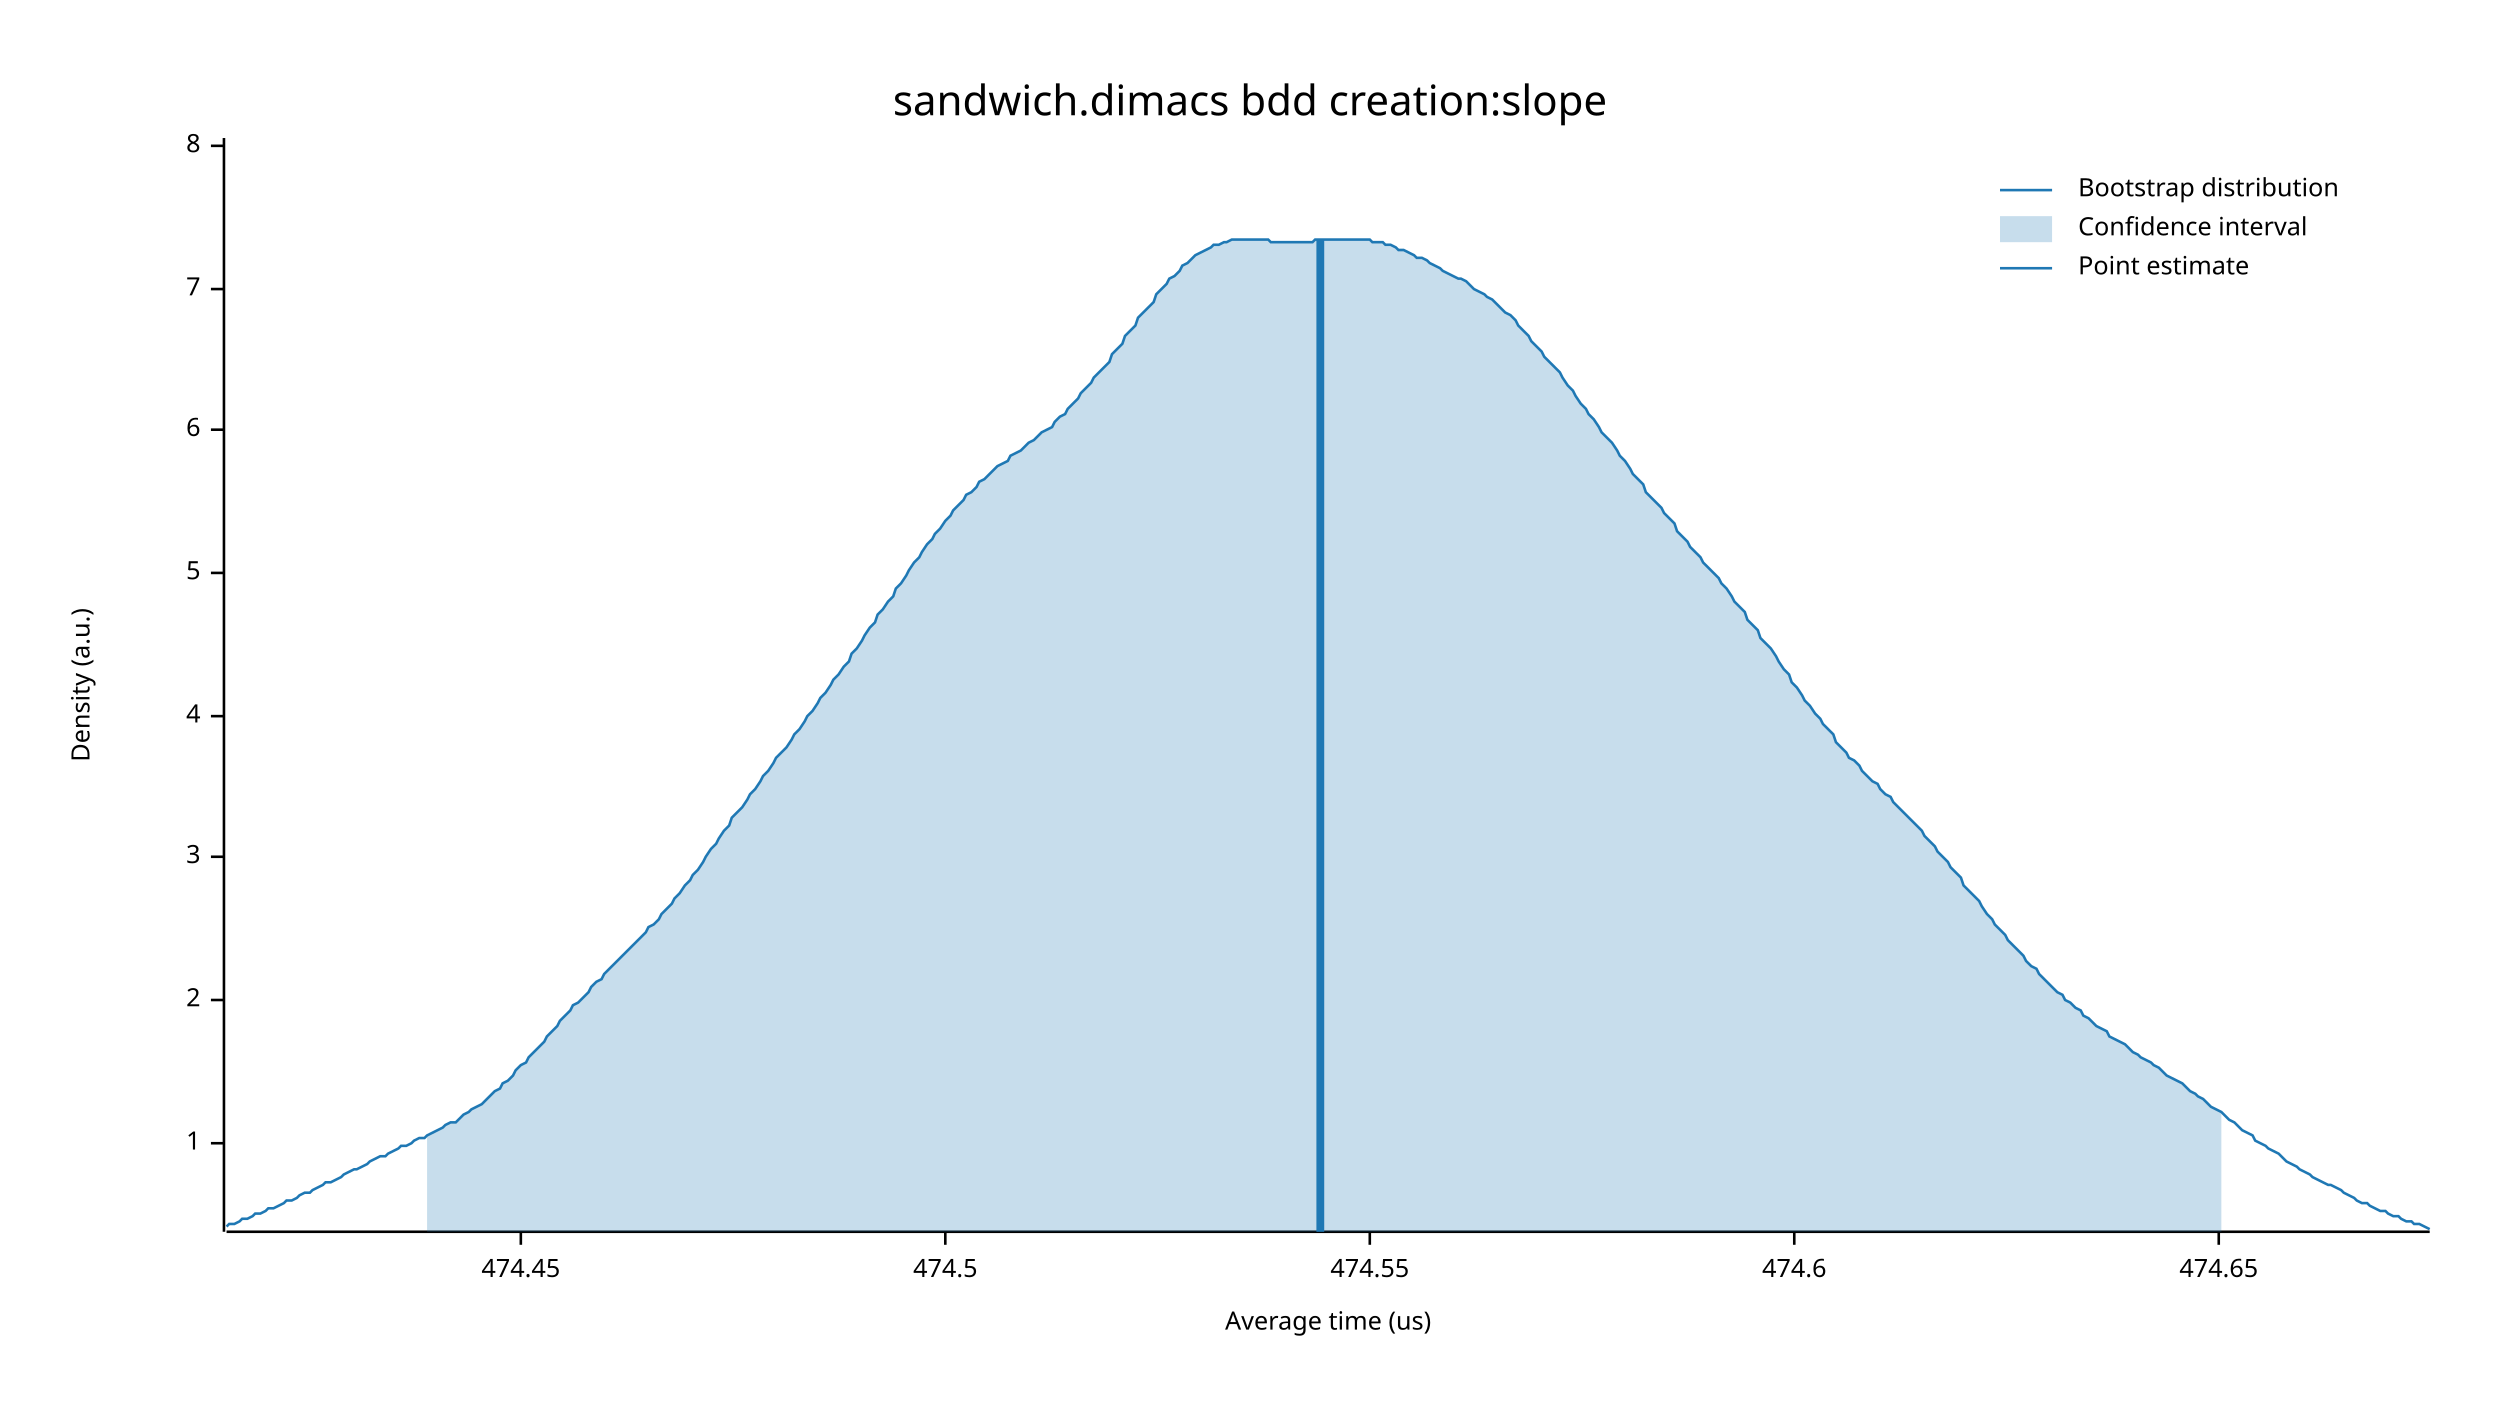
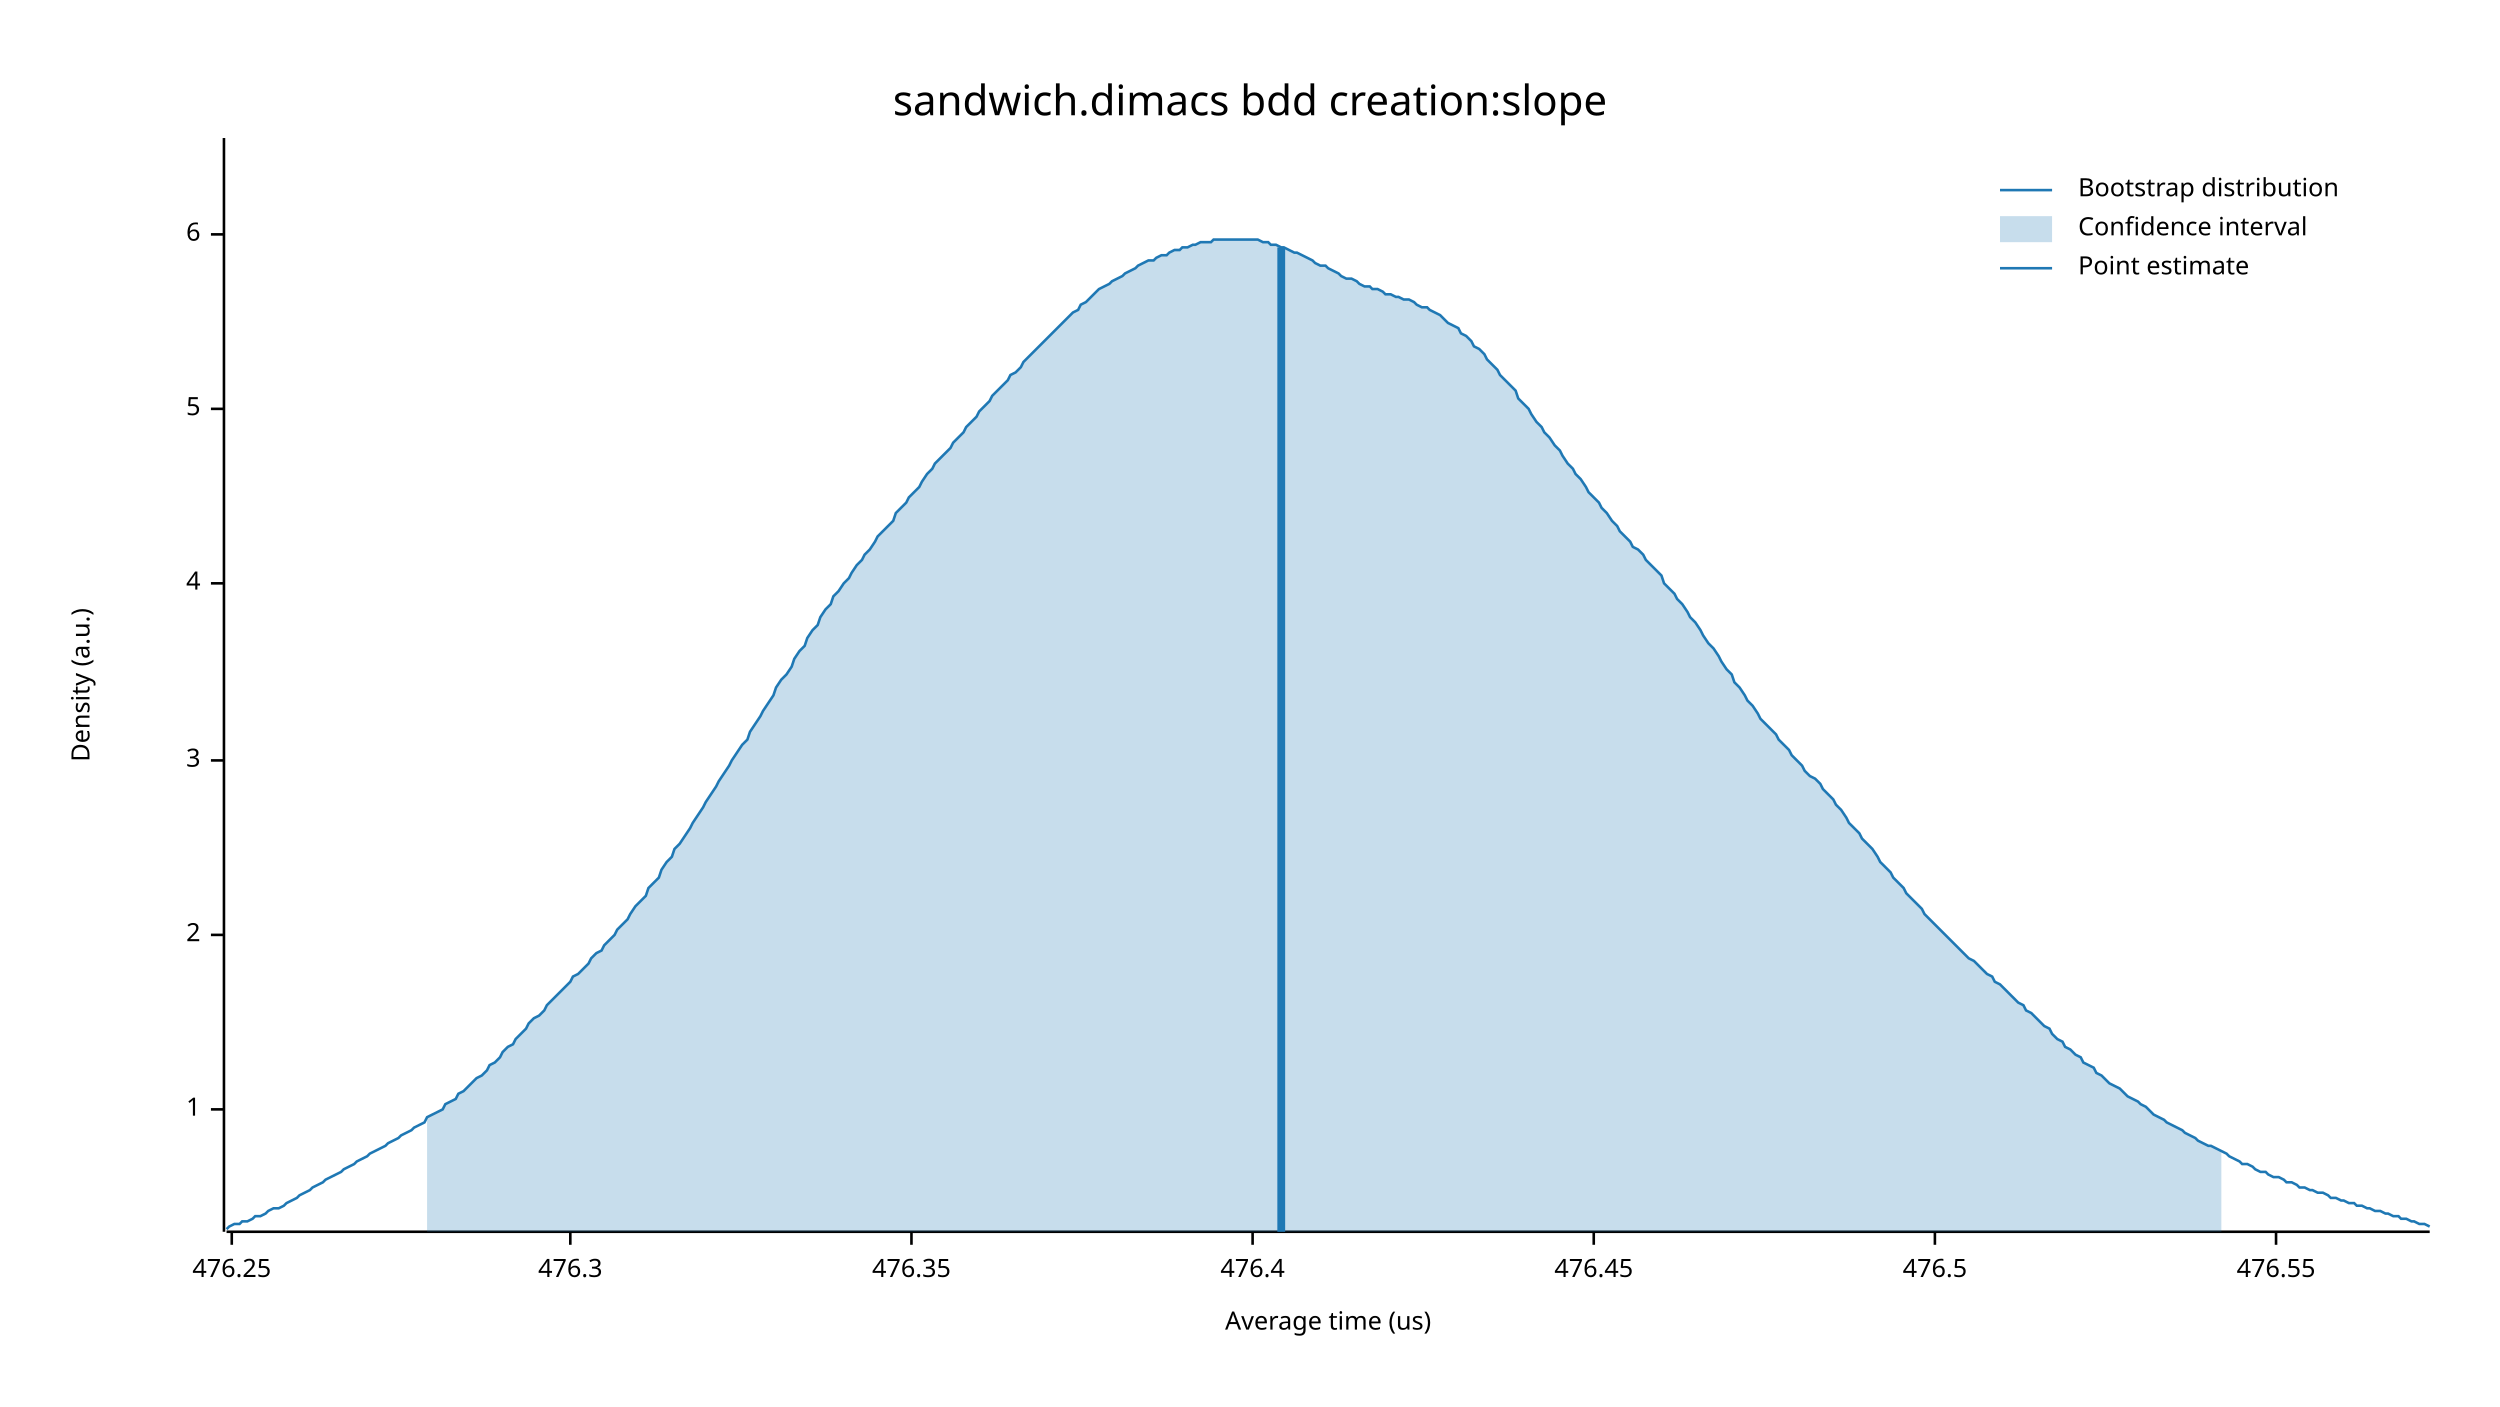
<svg xmlns="http://www.w3.org/2000/svg" width="960" height="540" viewBox="0 0 960 540">
  <text x="480" y="32" dy="0.76em" text-anchor="middle" font-family="sans-serif" font-size="16.129" opacity="1" fill="#000000">
sandwich.dimacs bdd creation:slope
</text>
  <text x="27" y="263" dy="0.76em" text-anchor="middle" font-family="sans-serif" font-size="9.677" opacity="1" fill="#000000" transform="rotate(270, 27, 263)">
Density (a.u.)
</text>
  <text x="510" y="513" dy="-0.5ex" text-anchor="middle" font-family="sans-serif" font-size="9.677" opacity="1" fill="#000000">
Average time (us)
</text>
  <polyline fill="none" opacity="1" stroke="#000000" stroke-width="1" points="86,53 86,473 " />
-   <text x="77" y="439" dy="0.5ex" text-anchor="end" font-family="sans-serif" font-size="9.677" opacity="1" fill="#000000">
+   <text x="77" y="426" dy="0.5ex" text-anchor="end" font-family="sans-serif" font-size="9.677" opacity="1" fill="#000000">
1
</text>
-   <polyline fill="none" opacity="1" stroke="#000000" stroke-width="1" points="81,439 86,439 " />
-   <text x="77" y="384" dy="0.5ex" text-anchor="end" font-family="sans-serif" font-size="9.677" opacity="1" fill="#000000">
+   <polyline fill="none" opacity="1" stroke="#000000" stroke-width="1" points="81,426 86,426 " />
+   <text x="77" y="359" dy="0.5ex" text-anchor="end" font-family="sans-serif" font-size="9.677" opacity="1" fill="#000000">
2
</text>
-   <polyline fill="none" opacity="1" stroke="#000000" stroke-width="1" points="81,384 86,384 " />
-   <text x="77" y="329" dy="0.5ex" text-anchor="end" font-family="sans-serif" font-size="9.677" opacity="1" fill="#000000">
+   <polyline fill="none" opacity="1" stroke="#000000" stroke-width="1" points="81,359 86,359 " />
+   <text x="77" y="292" dy="0.5ex" text-anchor="end" font-family="sans-serif" font-size="9.677" opacity="1" fill="#000000">
3
</text>
-   <polyline fill="none" opacity="1" stroke="#000000" stroke-width="1" points="81,329 86,329 " />
-   <text x="77" y="275" dy="0.5ex" text-anchor="end" font-family="sans-serif" font-size="9.677" opacity="1" fill="#000000">
+   <polyline fill="none" opacity="1" stroke="#000000" stroke-width="1" points="81,292 86,292 " />
+   <text x="77" y="224" dy="0.5ex" text-anchor="end" font-family="sans-serif" font-size="9.677" opacity="1" fill="#000000">
4
</text>
-   <polyline fill="none" opacity="1" stroke="#000000" stroke-width="1" points="81,275 86,275 " />
-   <text x="77" y="220" dy="0.5ex" text-anchor="end" font-family="sans-serif" font-size="9.677" opacity="1" fill="#000000">
+   <polyline fill="none" opacity="1" stroke="#000000" stroke-width="1" points="81,224 86,224 " />
+   <text x="77" y="157" dy="0.5ex" text-anchor="end" font-family="sans-serif" font-size="9.677" opacity="1" fill="#000000">
5
</text>
-   <polyline fill="none" opacity="1" stroke="#000000" stroke-width="1" points="81,220 86,220 " />
-   <text x="77" y="165" dy="0.5ex" text-anchor="end" font-family="sans-serif" font-size="9.677" opacity="1" fill="#000000">
+   <polyline fill="none" opacity="1" stroke="#000000" stroke-width="1" points="81,157 86,157 " />
+   <text x="77" y="90" dy="0.5ex" text-anchor="end" font-family="sans-serif" font-size="9.677" opacity="1" fill="#000000">
6
</text>
-   <polyline fill="none" opacity="1" stroke="#000000" stroke-width="1" points="81,165 86,165 " />
-   <text x="77" y="111" dy="0.5ex" text-anchor="end" font-family="sans-serif" font-size="9.677" opacity="1" fill="#000000">
- 7
+   <polyline fill="none" opacity="1" stroke="#000000" stroke-width="1" points="81,90 86,90 " />
+   <polyline fill="none" opacity="1" stroke="#000000" stroke-width="1" points="87,473 933,473 " />
+   <text x="89" y="483" dy="0.76em" text-anchor="middle" font-family="sans-serif" font-size="9.677" opacity="1" fill="#000000">
+ 476.25
</text>
-   <polyline fill="none" opacity="1" stroke="#000000" stroke-width="1" points="81,111 86,111 " />
-   <text x="77" y="56" dy="0.5ex" text-anchor="end" font-family="sans-serif" font-size="9.677" opacity="1" fill="#000000">
- 8
+   <polyline fill="none" opacity="1" stroke="#000000" stroke-width="1" points="89,473 89,478 " />
+   <text x="219" y="483" dy="0.76em" text-anchor="middle" font-family="sans-serif" font-size="9.677" opacity="1" fill="#000000">
+ 476.3
</text>
-   <polyline fill="none" opacity="1" stroke="#000000" stroke-width="1" points="81,56 86,56 " />
-   <polyline fill="none" opacity="1" stroke="#000000" stroke-width="1" points="87,473 933,473 " />
-   <text x="200" y="483" dy="0.76em" text-anchor="middle" font-family="sans-serif" font-size="9.677" opacity="1" fill="#000000">
- 474.45
+   <polyline fill="none" opacity="1" stroke="#000000" stroke-width="1" points="219,473 219,478 " />
+   <text x="350" y="483" dy="0.76em" text-anchor="middle" font-family="sans-serif" font-size="9.677" opacity="1" fill="#000000">
+ 476.35
</text>
-   <polyline fill="none" opacity="1" stroke="#000000" stroke-width="1" points="200,473 200,478 " />
-   <text x="363" y="483" dy="0.76em" text-anchor="middle" font-family="sans-serif" font-size="9.677" opacity="1" fill="#000000">
- 474.5
+   <polyline fill="none" opacity="1" stroke="#000000" stroke-width="1" points="350,473 350,478 " />
+   <text x="481" y="483" dy="0.76em" text-anchor="middle" font-family="sans-serif" font-size="9.677" opacity="1" fill="#000000">
+ 476.4
</text>
-   <polyline fill="none" opacity="1" stroke="#000000" stroke-width="1" points="363,473 363,478 " />
-   <text x="526" y="483" dy="0.76em" text-anchor="middle" font-family="sans-serif" font-size="9.677" opacity="1" fill="#000000">
- 474.55
+   <polyline fill="none" opacity="1" stroke="#000000" stroke-width="1" points="481,473 481,478 " />
+   <text x="612" y="483" dy="0.76em" text-anchor="middle" font-family="sans-serif" font-size="9.677" opacity="1" fill="#000000">
+ 476.45
</text>
-   <polyline fill="none" opacity="1" stroke="#000000" stroke-width="1" points="526,473 526,478 " />
-   <text x="689" y="483" dy="0.76em" text-anchor="middle" font-family="sans-serif" font-size="9.677" opacity="1" fill="#000000">
- 474.6
+   <polyline fill="none" opacity="1" stroke="#000000" stroke-width="1" points="612,473 612,478 " />
+   <text x="743" y="483" dy="0.76em" text-anchor="middle" font-family="sans-serif" font-size="9.677" opacity="1" fill="#000000">
+ 476.5
</text>
-   <polyline fill="none" opacity="1" stroke="#000000" stroke-width="1" points="689,473 689,478 " />
-   <text x="852" y="483" dy="0.76em" text-anchor="middle" font-family="sans-serif" font-size="9.677" opacity="1" fill="#000000">
- 474.65
+   <polyline fill="none" opacity="1" stroke="#000000" stroke-width="1" points="743,473 743,478 " />
+   <text x="874" y="483" dy="0.76em" text-anchor="middle" font-family="sans-serif" font-size="9.677" opacity="1" fill="#000000">
+ 476.55
</text>
-   <polyline fill="none" opacity="1" stroke="#000000" stroke-width="1" points="852,473 852,478 " />
-   <polyline fill="none" opacity="1" stroke="#1F78B4" stroke-width="1" points="87,471 88,470 90,470 92,469 93,468 95,468 97,467 98,466 100,466 102,465 103,464 105,464 107,463 109,462 110,461 112,461 114,460 115,459 117,458 119,458 120,457 122,456 124,455 125,454 127,454 129,453 131,452 132,451 134,450 136,449 137,449 139,448 141,447 142,446 144,445 146,444 148,444 149,443 151,442 153,441 154,440 156,440 158,439 159,438 161,437 163,437 164,436 166,435 168,434 170,433 171,432 173,431 175,431 176,430 178,428 180,427 181,426 183,425 185,424 187,422 188,421 190,419 192,418 193,416 195,415 197,413 198,411 200,409 202,408 203,406 205,404 207,402 209,400 210,398 212,396 214,394 215,392 217,390 219,388 220,386 222,385 224,383 226,381 227,379 229,377 231,376 232,374 234,372 236,370 237,369 239,367 241,365 242,364 244,362 246,360 248,358 249,356 251,355 253,353 254,351 256,349 258,347 259,345 261,343 263,340 265,338 266,336 268,334 270,331 271,329 273,326 275,324 276,322 278,319 280,317 281,314 283,312 285,310 287,307 288,305 290,303 292,300 293,298 295,296 297,293 298,291 300,289 302,287 304,284 305,282 307,280 309,277 310,275 312,273 314,270 315,268 317,266 319,263 320,261 322,259 324,256 326,254 327,251 329,249 331,246 332,244 334,241 336,239 337,236 339,234 341,231 343,229 344,226 346,224 348,221 349,219 351,216 353,214 354,212 356,209 358,207 359,205 361,203 363,200 365,198 366,196 368,194 370,192 371,190 373,189 375,187 376,185 378,184 380,182 381,181 383,179 385,178 387,177 388,175 390,174 392,173 393,172 395,170 397,169 398,168 400,166 402,165 404,164 405,162 407,160 409,159 410,157 412,155 414,153 415,151 417,149 419,147 420,145 422,143 424,141 426,139 427,136 429,134 431,132 432,129 434,127 436,125 437,122 439,120 441,118 443,116 444,113 446,111 448,109 449,107 451,106 453,104 454,102 456,101 458,99 459,98 461,97 463,96 465,95 466,94 468,94 470,93 471,93 473,92 475,92 476,92 478,92 480,92 482,92 483,92 485,92 487,92 488,93 490,93 492,93 493,93 495,93 497,93 498,93 500,93 502,93 504,93 505,92 507,92 509,92 510,92 512,92 514,92 515,92 517,92 519,92 521,92 522,92 524,92 526,92 527,93 529,93 531,93 532,94 534,94 536,95 537,96 539,96 541,97 543,98 544,99 546,99 548,100 549,101 551,102 553,103 554,104 556,105 558,106 560,107 561,107 563,108 565,110 566,111 568,112 570,113 571,114 573,115 575,117 576,118 578,120 580,121 582,123 583,125 585,127 587,129 588,131 590,133 592,135 593,137 595,139 597,141 599,143 600,145 602,148 604,150 605,152 607,155 609,157 610,159 612,161 614,164 615,166 617,168 619,170 621,173 622,175 624,177 626,180 627,182 629,184 631,186 632,189 634,191 636,193 638,195 639,197 641,199 643,201 644,204 646,206 648,208 649,210 651,212 653,214 654,216 656,218 658,220 660,222 661,224 663,226 665,229 666,231 668,233 670,235 671,238 673,240 675,242 676,245 678,247 680,249 682,252 683,254 685,257 687,259 688,262 690,264 692,267 693,269 695,271 697,274 699,276 700,278 702,280 704,282 705,285 707,287 709,289 710,291 712,292 714,294 715,296 717,298 719,300 721,301 722,303 724,305 726,306 727,308 729,310 731,312 732,313 734,315 736,317 738,319 739,321 741,323 743,325 744,327 746,329 748,331 749,333 751,335 753,337 754,340 756,342 758,344 760,346 761,348 763,351 765,353 766,355 768,357 770,359 771,361 773,363 775,365 777,367 778,369 780,371 782,372 783,374 785,376 787,378 788,379 790,381 792,382 793,384 795,385 797,387 799,388 800,390 802,391 804,393 805,394 807,395 809,396 810,398 812,399 814,400 816,401 817,402 819,404 821,405 822,406 824,407 826,408 827,409 829,410 831,412 832,413 834,414 836,415 838,416 839,417 841,419 843,420 844,421 846,422 848,424 849,425 851,426 853,427 855,429 856,430 858,431 860,433 861,434 863,435 865,436 866,438 868,439 870,440 871,441 873,442 875,443 877,445 878,446 880,447 882,448 883,449 885,450 887,451 888,452 890,453 892,454 894,455 895,455 897,456 899,457 900,458 902,459 904,460 905,461 907,462 909,462 910,463 912,464 914,465 916,465 917,466 919,467 921,467 922,468 924,469 926,469 927,470 929,470 931,471 933,472 " />
-   <polygon opacity="0.25" fill="#1F78B4" points="164,436 166,435 168,434 170,433 171,432 173,431 175,431 176,430 178,428 180,427 181,426 183,425 185,424 187,422 188,421 190,419 192,418 193,416 195,415 197,413 198,411 200,409 202,408 203,406 205,404 207,402 209,400 210,398 212,396 214,394 215,392 217,390 219,388 220,386 222,385 224,383 226,381 227,379 229,377 231,376 232,374 234,372 236,370 237,369 239,367 241,365 242,364 244,362 246,360 248,358 249,356 251,355 253,353 254,351 256,349 258,347 259,345 261,343 263,340 265,338 266,336 268,334 270,331 271,329 273,326 275,324 276,322 278,319 280,317 281,314 283,312 285,310 287,307 288,305 290,303 292,300 293,298 295,296 297,293 298,291 300,289 302,287 304,284 305,282 307,280 309,277 310,275 312,273 314,270 315,268 317,266 319,263 320,261 322,259 324,256 326,254 327,251 329,249 331,246 332,244 334,241 336,239 337,236 339,234 341,231 343,229 344,226 346,224 348,221 349,219 351,216 353,214 354,212 356,209 358,207 359,205 361,203 363,200 365,198 366,196 368,194 370,192 371,190 373,189 375,187 376,185 378,184 380,182 381,181 383,179 385,178 387,177 388,175 390,174 392,173 393,172 395,170 397,169 398,168 400,166 402,165 404,164 405,162 407,160 409,159 410,157 412,155 414,153 415,151 417,149 419,147 420,145 422,143 424,141 426,139 427,136 429,134 431,132 432,129 434,127 436,125 437,122 439,120 441,118 443,116 444,113 446,111 448,109 449,107 451,106 453,104 454,102 456,101 458,99 459,98 461,97 463,96 465,95 466,94 468,94 470,93 471,93 473,92 475,92 476,92 478,92 480,92 482,92 483,92 485,92 487,92 488,93 490,93 492,93 493,93 495,93 497,93 498,93 500,93 502,93 504,93 505,92 507,92 509,92 510,92 512,92 514,92 515,92 517,92 519,92 521,92 522,92 524,92 526,92 527,93 529,93 531,93 532,94 534,94 536,95 537,96 539,96 541,97 543,98 544,99 546,99 548,100 549,101 551,102 553,103 554,104 556,105 558,106 560,107 561,107 563,108 565,110 566,111 568,112 570,113 571,114 573,115 575,117 576,118 578,120 580,121 582,123 583,125 585,127 587,129 588,131 590,133 592,135 593,137 595,139 597,141 599,143 600,145 602,148 604,150 605,152 607,155 609,157 610,159 612,161 614,164 615,166 617,168 619,170 621,173 622,175 624,177 626,180 627,182 629,184 631,186 632,189 634,191 636,193 638,195 639,197 641,199 643,201 644,204 646,206 648,208 649,210 651,212 653,214 654,216 656,218 658,220 660,222 661,224 663,226 665,229 666,231 668,233 670,235 671,238 673,240 675,242 676,245 678,247 680,249 682,252 683,254 685,257 687,259 688,262 690,264 692,267 693,269 695,271 697,274 699,276 700,278 702,280 704,282 705,285 707,287 709,289 710,291 712,292 714,294 715,296 717,298 719,300 721,301 722,303 724,305 726,306 727,308 729,310 731,312 732,313 734,315 736,317 738,319 739,321 741,323 743,325 744,327 746,329 748,331 749,333 751,335 753,337 754,340 756,342 758,344 760,346 761,348 763,351 765,353 766,355 768,357 770,359 771,361 773,363 775,365 777,367 778,369 780,371 782,372 783,374 785,376 787,378 788,379 790,381 792,382 793,384 795,385 797,387 799,388 800,390 802,391 804,393 805,394 807,395 809,396 810,398 812,399 814,400 816,401 817,402 819,404 821,405 822,406 824,407 826,408 827,409 829,410 831,412 832,413 834,414 836,415 838,416 839,417 841,419 843,420 844,421 846,422 848,424 849,425 851,426 853,427 853,473 164,473 " />
-   <polyline fill="none" opacity="1" stroke="#1F78B4" stroke-width="3" points="507,473 507,92 " />
+   <polyline fill="none" opacity="1" stroke="#000000" stroke-width="1" points="874,473 874,478 " />
+   <polyline fill="none" opacity="1" stroke="#1F78B4" stroke-width="1" points="87,472 88,471 90,470 92,470 93,469 95,469 97,468 98,467 100,467 102,466 103,465 105,464 107,464 109,463 110,462 112,461 114,460 115,459 117,458 119,457 120,456 122,455 124,454 125,453 127,452 129,451 131,450 132,449 134,448 136,447 137,446 139,445 141,444 142,443 144,442 146,441 148,440 149,439 151,438 153,437 154,436 156,435 158,434 159,433 161,432 163,431 164,429 166,428 168,427 170,426 171,424 173,423 175,422 176,420 178,419 180,417 181,416 183,414 185,413 187,411 188,409 190,408 192,406 193,404 195,402 197,401 198,399 200,397 202,395 203,393 205,391 207,390 209,388 210,386 212,384 214,382 215,381 217,379 219,377 220,375 222,374 224,372 226,370 227,368 229,366 231,365 232,363 234,361 236,359 237,357 239,355 241,353 242,351 244,348 246,346 248,344 249,341 251,339 253,337 254,334 256,331 258,329 259,326 261,324 263,321 265,318 266,316 268,313 270,310 271,308 273,305 275,302 276,300 278,297 280,294 281,292 283,289 285,286 287,284 288,281 290,278 292,275 293,273 295,270 297,267 298,264 300,261 302,259 304,256 305,253 307,250 309,248 310,245 312,242 314,240 315,237 317,234 319,232 320,229 322,227 324,224 326,222 327,220 329,217 331,215 332,213 334,211 336,208 337,206 339,204 341,202 343,200 344,197 346,195 348,193 349,191 351,189 353,187 354,185 356,182 358,180 359,178 361,176 363,174 365,172 366,170 368,168 370,166 371,164 373,162 375,160 376,158 378,156 380,154 381,152 383,150 385,148 387,146 388,144 390,143 392,141 393,139 395,137 397,135 398,134 400,132 402,130 404,128 405,127 407,125 409,123 410,122 412,120 414,119 415,117 417,116 419,114 420,113 422,111 424,110 426,109 427,108 429,107 431,106 432,105 434,104 436,103 437,102 439,101 441,100 443,100 444,99 446,98 448,98 449,97 451,96 453,96 454,95 456,95 458,94 459,94 461,93 463,93 465,93 466,92 468,92 470,92 471,92 473,92 475,92 476,92 478,92 480,92 482,92 483,92 485,93 487,93 488,94 490,94 492,95 493,95 495,96 497,97 498,97 500,98 502,99 504,100 505,101 507,102 509,102 510,103 512,104 514,105 515,106 517,107 519,107 521,108 522,109 524,110 526,110 527,111 529,111 531,112 532,113 534,113 536,114 537,114 539,115 541,115 543,116 544,117 546,118 548,118 549,119 551,120 553,121 554,122 556,124 558,125 560,126 561,128 563,129 565,131 566,133 568,134 570,136 571,138 573,140 575,142 576,144 578,146 580,148 582,150 583,153 585,155 587,157 588,159 590,162 592,164 593,166 595,168 597,171 599,173 600,175 602,178 604,180 605,182 607,184 609,187 610,189 612,191 614,193 615,195 617,197 619,200 621,202 622,204 624,206 626,208 627,210 629,211 631,213 632,215 634,217 636,219 638,221 639,224 641,226 643,228 644,230 646,232 648,235 649,237 651,239 653,242 654,244 656,247 658,249 660,252 661,254 663,257 665,259 666,262 668,264 670,267 671,269 673,271 675,274 676,276 678,278 680,280 682,282 683,284 685,286 687,288 688,290 690,292 692,294 693,296 695,298 697,299 699,301 700,303 702,305 704,307 705,309 707,311 709,314 710,316 712,318 714,320 715,322 717,324 719,326 721,329 722,331 724,333 726,335 727,337 729,339 731,341 732,343 734,345 736,347 738,349 739,351 741,353 743,355 744,356 746,358 748,360 749,361 751,363 753,365 754,366 756,368 758,369 760,371 761,372 763,374 765,375 766,377 768,378 770,380 771,381 773,383 775,385 777,386 778,388 780,389 782,391 783,392 785,394 787,395 788,397 790,399 792,400 793,402 795,403 797,405 799,406 800,408 802,409 804,410 805,412 807,413 809,415 810,416 812,417 814,418 816,420 817,421 819,422 821,423 822,424 824,425 826,427 827,428 829,429 831,430 832,431 834,432 836,433 838,434 839,435 841,436 843,437 844,438 846,439 848,440 849,440 851,441 853,442 855,443 856,444 858,445 860,446 861,447 863,447 865,448 866,449 868,450 870,450 871,451 873,452 875,452 877,453 878,454 880,454 882,455 883,456 885,456 887,457 888,457 890,458 892,458 894,459 895,460 897,460 899,461 900,461 902,462 904,462 905,463 907,463 909,464 910,464 912,465 914,465 916,466 917,466 919,467 921,467 922,468 924,468 926,469 927,469 929,470 931,470 933,471 " />
+   <polygon opacity="0.25" fill="#1F78B4" points="164,429 166,428 168,427 170,426 171,424 173,423 175,422 176,420 178,419 180,417 181,416 183,414 185,413 187,411 188,409 190,408 192,406 193,404 195,402 197,401 198,399 200,397 202,395 203,393 205,391 207,390 209,388 210,386 212,384 214,382 215,381 217,379 219,377 220,375 222,374 224,372 226,370 227,368 229,366 231,365 232,363 234,361 236,359 237,357 239,355 241,353 242,351 244,348 246,346 248,344 249,341 251,339 253,337 254,334 256,331 258,329 259,326 261,324 263,321 265,318 266,316 268,313 270,310 271,308 273,305 275,302 276,300 278,297 280,294 281,292 283,289 285,286 287,284 288,281 290,278 292,275 293,273 295,270 297,267 298,264 300,261 302,259 304,256 305,253 307,250 309,248 310,245 312,242 314,240 315,237 317,234 319,232 320,229 322,227 324,224 326,222 327,220 329,217 331,215 332,213 334,211 336,208 337,206 339,204 341,202 343,200 344,197 346,195 348,193 349,191 351,189 353,187 354,185 356,182 358,180 359,178 361,176 363,174 365,172 366,170 368,168 370,166 371,164 373,162 375,160 376,158 378,156 380,154 381,152 383,150 385,148 387,146 388,144 390,143 392,141 393,139 395,137 397,135 398,134 400,132 402,130 404,128 405,127 407,125 409,123 410,122 412,120 414,119 415,117 417,116 419,114 420,113 422,111 424,110 426,109 427,108 429,107 431,106 432,105 434,104 436,103 437,102 439,101 441,100 443,100 444,99 446,98 448,98 449,97 451,96 453,96 454,95 456,95 458,94 459,94 461,93 463,93 465,93 466,92 468,92 470,92 471,92 473,92 475,92 476,92 478,92 480,92 482,92 483,92 485,93 487,93 488,94 490,94 492,95 493,95 495,96 497,97 498,97 500,98 502,99 504,100 505,101 507,102 509,102 510,103 512,104 514,105 515,106 517,107 519,107 521,108 522,109 524,110 526,110 527,111 529,111 531,112 532,113 534,113 536,114 537,114 539,115 541,115 543,116 544,117 546,118 548,118 549,119 551,120 553,121 554,122 556,124 558,125 560,126 561,128 563,129 565,131 566,133 568,134 570,136 571,138 573,140 575,142 576,144 578,146 580,148 582,150 583,153 585,155 587,157 588,159 590,162 592,164 593,166 595,168 597,171 599,173 600,175 602,178 604,180 605,182 607,184 609,187 610,189 612,191 614,193 615,195 617,197 619,200 621,202 622,204 624,206 626,208 627,210 629,211 631,213 632,215 634,217 636,219 638,221 639,224 641,226 643,228 644,230 646,232 648,235 649,237 651,239 653,242 654,244 656,247 658,249 660,252 661,254 663,257 665,259 666,262 668,264 670,267 671,269 673,271 675,274 676,276 678,278 680,280 682,282 683,284 685,286 687,288 688,290 690,292 692,294 693,296 695,298 697,299 699,301 700,303 702,305 704,307 705,309 707,311 709,314 710,316 712,318 714,320 715,322 717,324 719,326 721,329 722,331 724,333 726,335 727,337 729,339 731,341 732,343 734,345 736,347 738,349 739,351 741,353 743,355 744,356 746,358 748,360 749,361 751,363 753,365 754,366 756,368 758,369 760,371 761,372 763,374 765,375 766,377 768,378 770,380 771,381 773,383 775,385 777,386 778,388 780,389 782,391 783,392 785,394 787,395 788,397 790,399 792,400 793,402 795,403 797,405 799,406 800,408 802,409 804,410 805,412 807,413 809,415 810,416 812,417 814,418 816,420 817,421 819,422 821,423 822,424 824,425 826,427 827,428 829,429 831,430 832,431 834,432 836,433 838,434 839,435 841,436 843,437 844,438 846,439 848,440 849,440 851,441 853,442 853,473 164,473 " />
+   <polyline fill="none" opacity="1" stroke="#1F78B4" stroke-width="3" points="492,473 492,95 " />
  <text x="798" y="68" dy="0.76em" text-anchor="start" font-family="sans-serif" font-size="9.677" opacity="1" fill="#000000">
Bootstrap distribution
</text>
  <text x="798" y="83" dy="0.76em" text-anchor="start" font-family="sans-serif" font-size="9.677" opacity="1" fill="#000000">
Confidence interval
</text>
  <text x="798" y="98" dy="0.76em" text-anchor="start" font-family="sans-serif" font-size="9.677" opacity="1" fill="#000000">
Point estimate
</text>
  <polyline fill="none" opacity="1" stroke="#1F78B4" stroke-width="1" points="768,73 788,73 " />
  <rect x="768" y="83" width="20" height="10" opacity="0.25" fill="#1F78B4" stroke="none" />
  <polyline fill="none" opacity="1" stroke="#1F78B4" stroke-width="1" points="768,103 788,103 " />
</svg>
